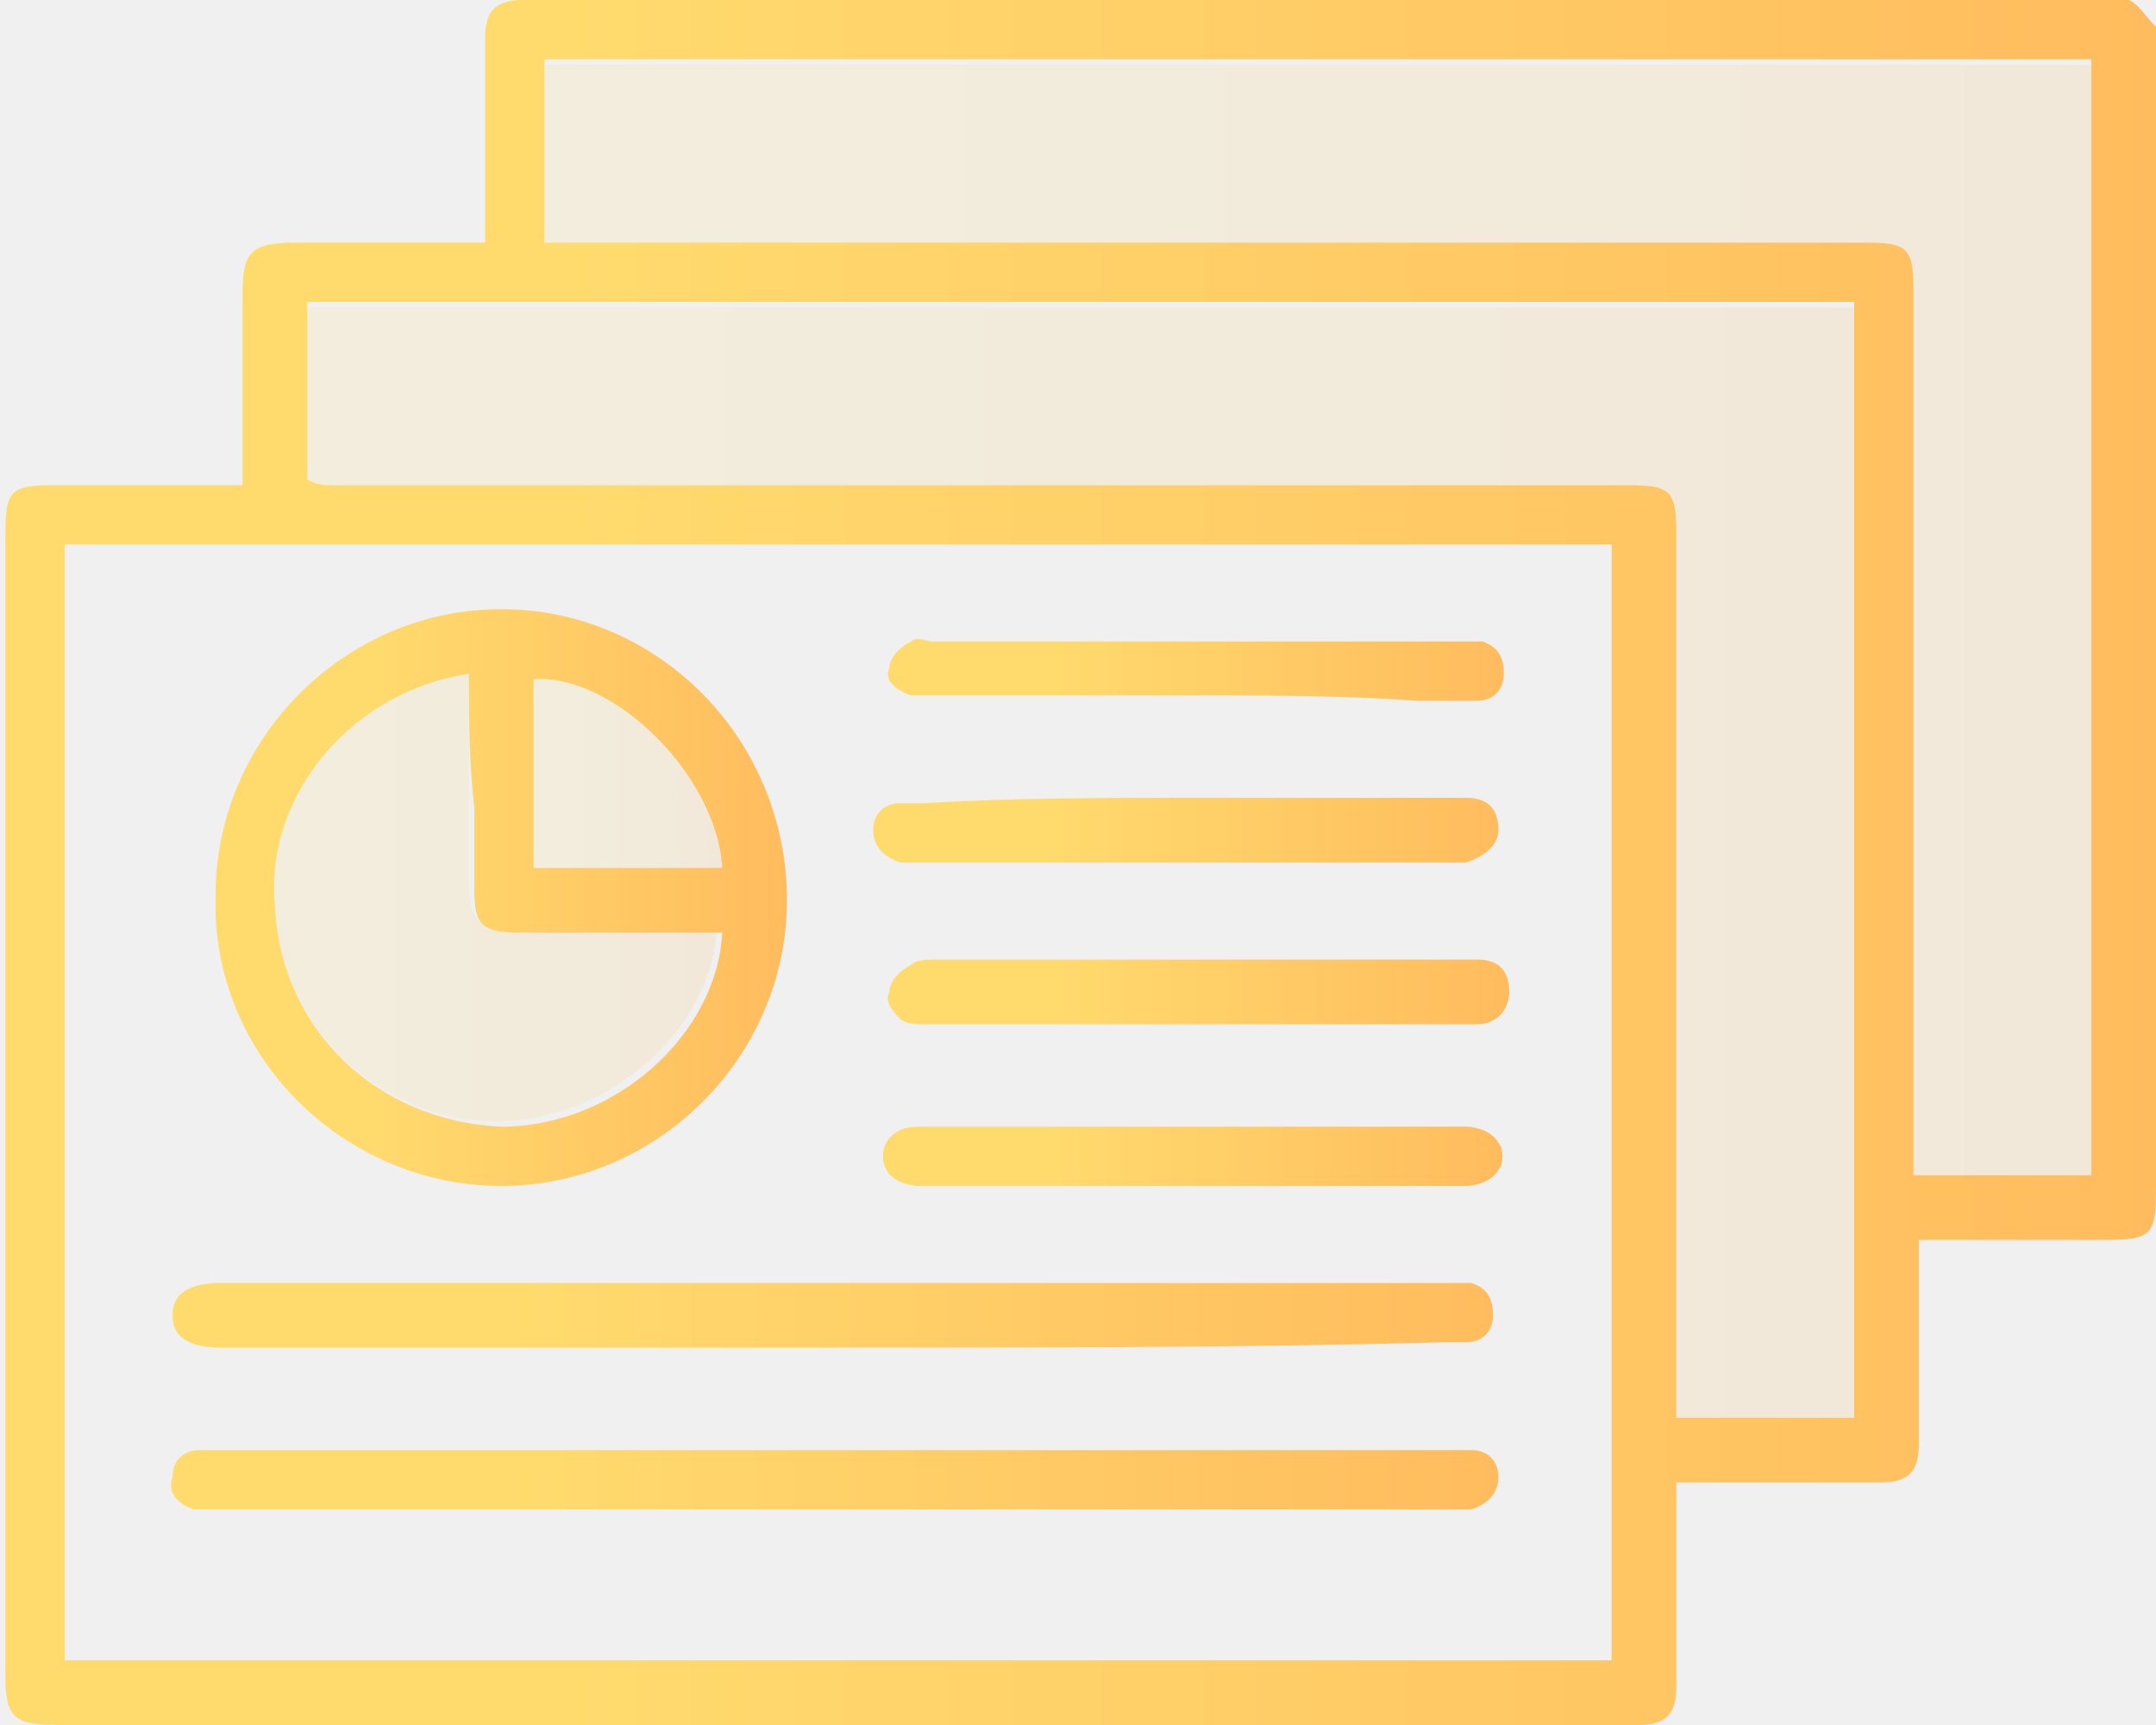
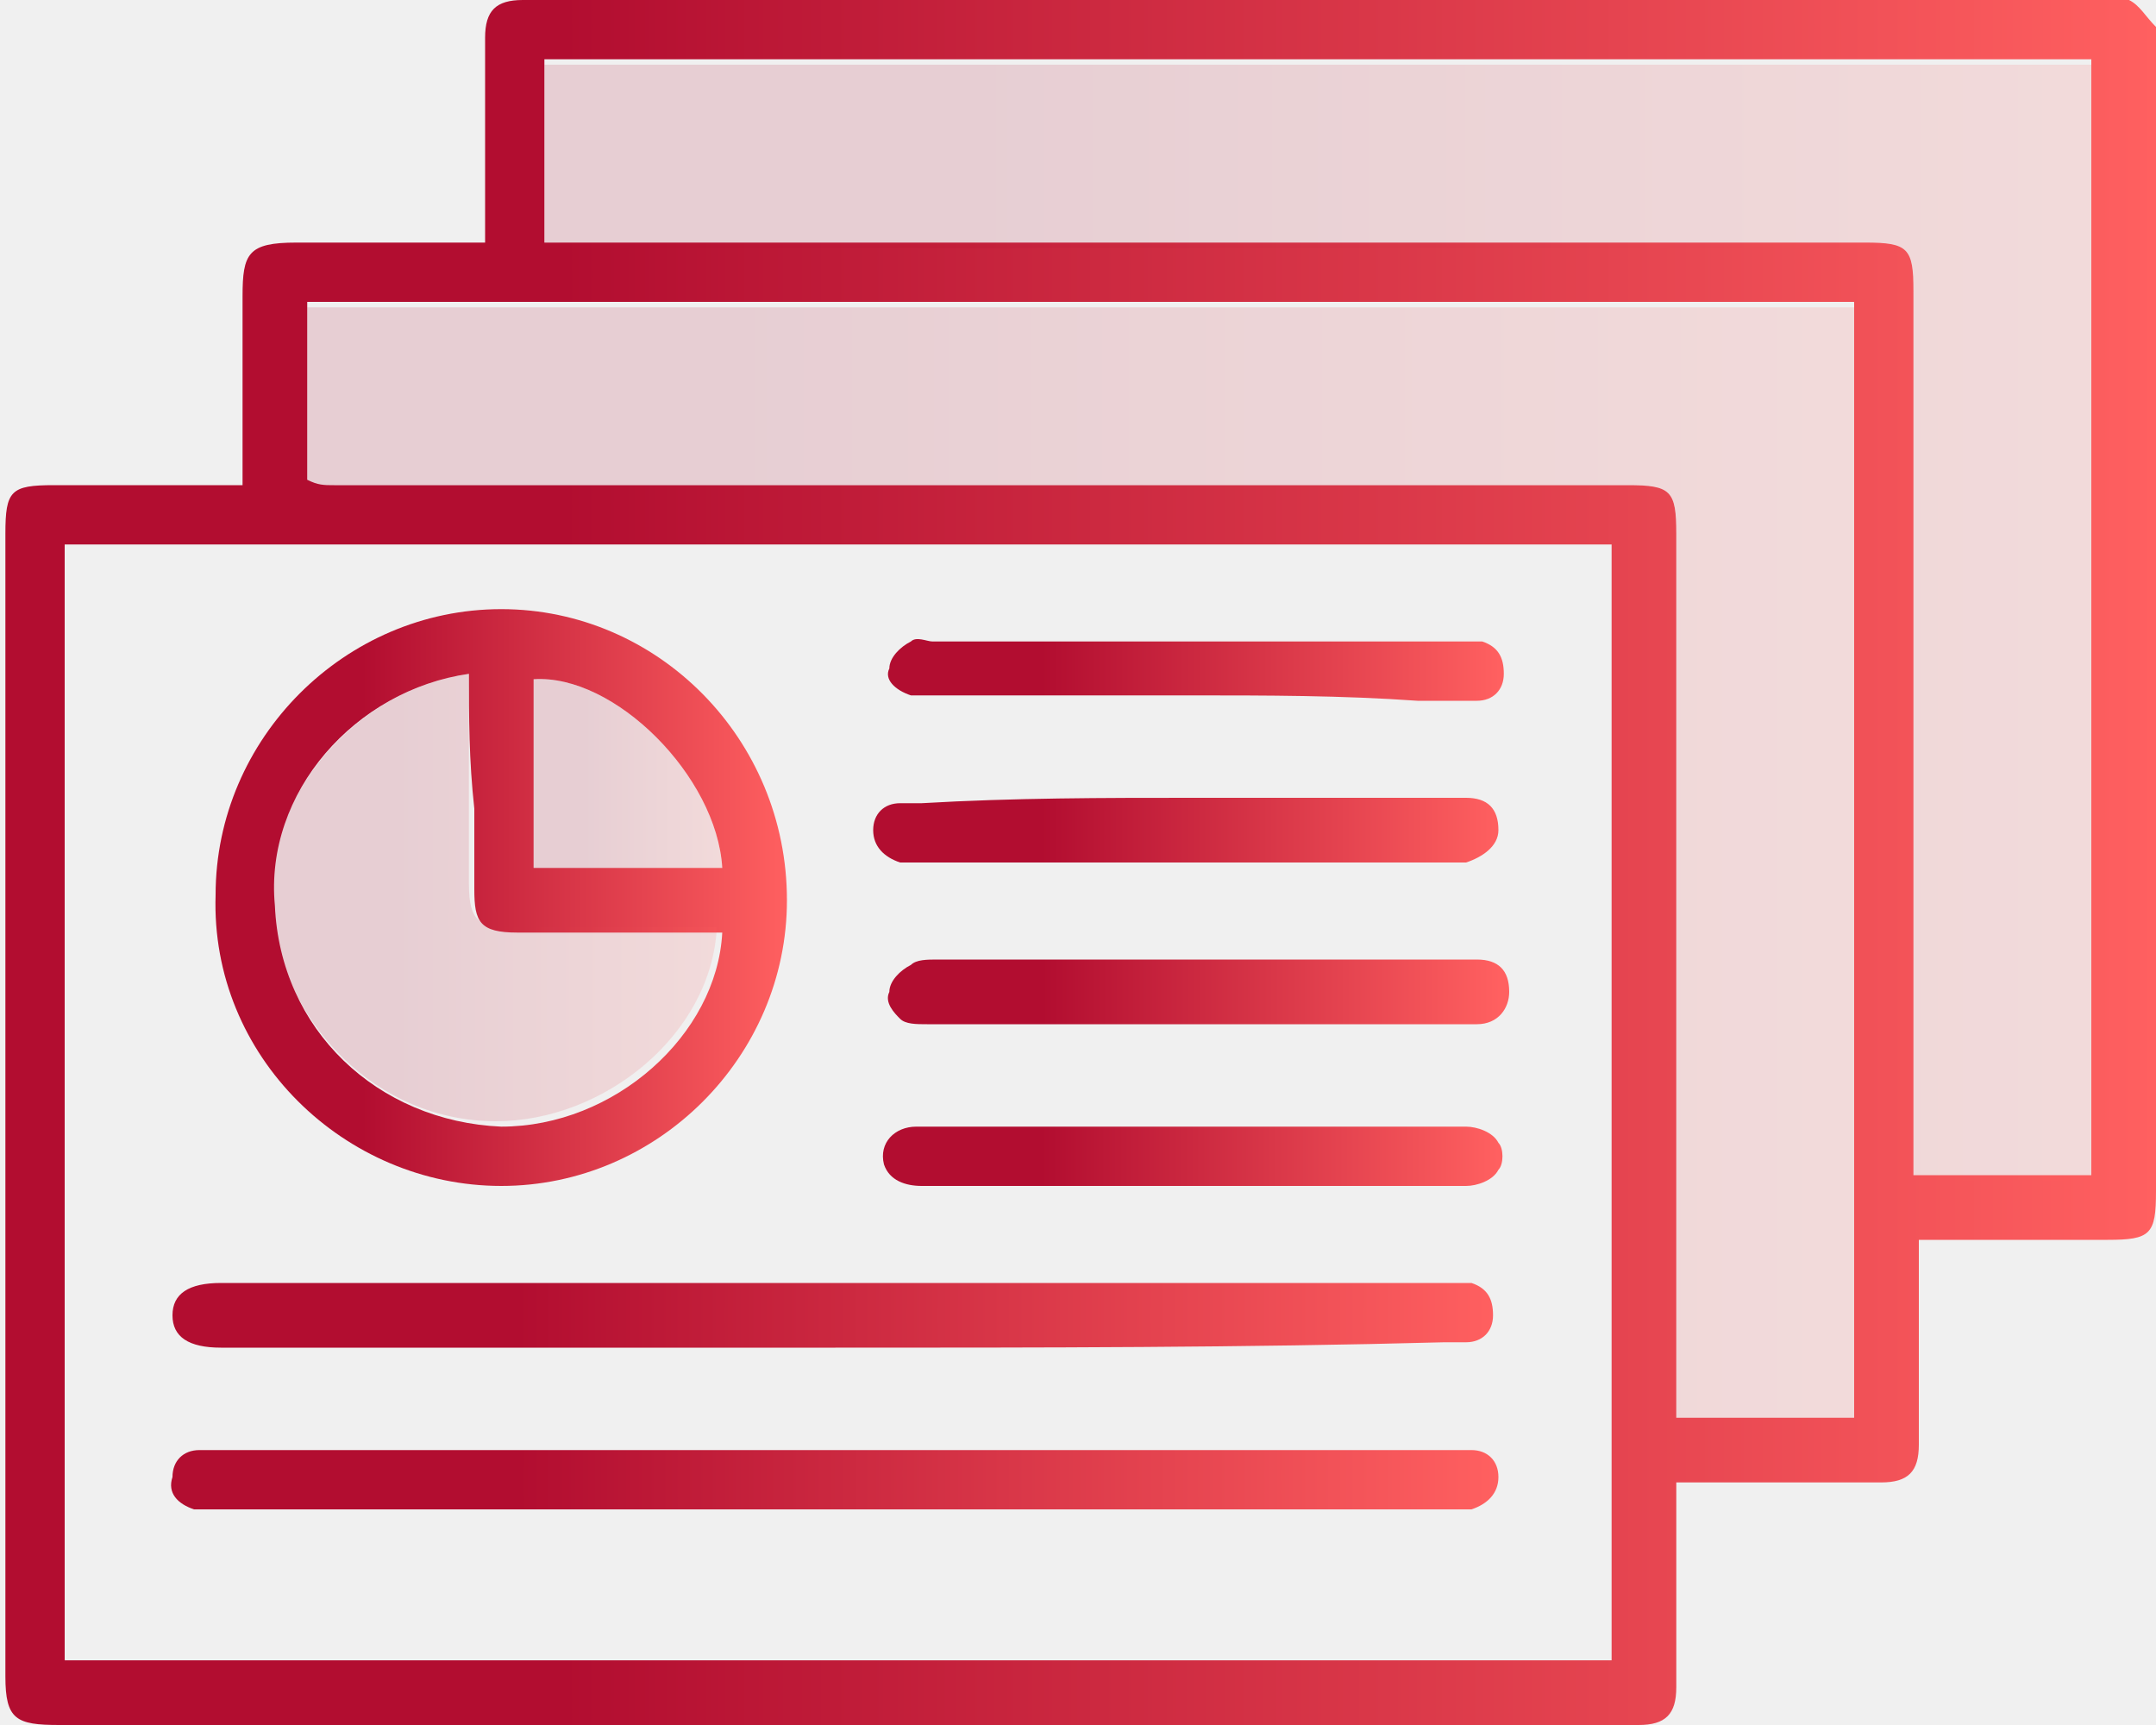
<svg xmlns="http://www.w3.org/2000/svg" version="1.1" id="Layer_1" x="0px" y="0px" viewBox="0 0 40 32" style="enable-background:new 0 0 40 32;" xml:space="preserve">
  <style type="text/css">
	.st0{opacity:0.15;fill-rule:evenodd;clip-rule:evenodd;fill:url(#SVGID_1_);enable-background:new    ;}
	.st1{fill:url(#SVGID_2_);}
	.st2{fill:url(#SVGID_3_);}
	.st3{fill:url(#SVGID_4_);}
	.st4{fill:url(#SVGID_5_);}
	.st5{fill:url(#SVGID_6_);}
	.st6{fill:url(#SVGID_7_);}
	.st7{fill:url(#SVGID_8_);}
	.st8{fill:url(#SVGID_9_);}
	.st9{fill:url(#SVGID_10_);}
	.st10{fill:url(#SVGID_11_);}
- 	.st11{opacity:0.15;fill:url(#SVGID_12_);enable-background:new    ;}
+ 	.st11{opacity:0.15;fill:url(#SVGID_12_);}
	.st12{fill:url(#SVGID_13_);}
- 	.st13{opacity:0.15;fill:url(#SVGID_14_);enable-background:new    ;}
- 	.st14{opacity:0.15;fill:url(#SVGID_15_);enable-background:new    ;}
+ 	.st13{opacity:0.15;fill:url(#SVGID_14_);}
+ 	.st14{opacity:0.15;fill:url(#SVGID_15_);}
	.st15{fill:url(#SVGID_16_);}
	.st16{fill:url(#SVGID_17_);}
	.st17{fill:url(#SVGID_18_);}
	.st18{fill:url(#SVGID_19_);}
	.st19{fill:url(#SVGID_20_);}
	.st20{fill:url(#SVGID_21_);}
	.st21{fill:url(#SVGID_22_);}
	.st22{fill:url(#SVGID_23_);}
	.st23{fill:url(#SVGID_24_);}
- 	.st24{opacity:0.15;fill:url(#SVGID_25_);enable-background:new    ;}
- 	.st25{opacity:0.15;fill:url(#SVGID_26_);enable-background:new    ;}
- 	.st26{opacity:0.15;fill:url(#SVGID_27_);enable-background:new    ;}
+ 	.st24{opacity:0.15;fill:url(#SVGID_25_);}
+ 	.st25{opacity:0.15;fill:url(#SVGID_26_);}
+ 	.st26{opacity:0.15;fill:url(#SVGID_27_);}
	.st27{fill:url(#SVGID_28_);}
	.st28{fill:url(#SVGID_29_);}
- 	.st29{opacity:0.15;fill:url(#SVGID_30_);enable-background:new    ;}
- 	.st30{opacity:0.15;fill:url(#SVGID_31_);enable-background:new    ;}
- 	.st31{opacity:0.15;fill:url(#SVGID_32_);enable-background:new    ;}
- 	.st32{opacity:0.15;fill:url(#SVGID_33_);enable-background:new    ;}
- 	.st33{opacity:0.15;fill:url(#SVGID_34_);enable-background:new    ;}
- 	.st34{opacity:0.15;fill:url(#SVGID_35_);enable-background:new    ;}
- 	.st35{opacity:0.15;fill:url(#SVGID_36_);enable-background:new    ;}
- 	.st36{opacity:0.15;fill:url(#SVGID_37_);enable-background:new    ;}
- 	.st37{opacity:0.15;fill:url(#SVGID_38_);enable-background:new    ;}
+ 	.st29{opacity:0.15;fill:url(#SVGID_30_);}
+ 	.st30{opacity:0.15;fill:url(#SVGID_31_);}
+ 	.st31{opacity:0.15;fill:url(#SVGID_32_);}
+ 	.st32{opacity:0.15;fill:url(#SVGID_33_);}
+ 	.st33{opacity:0.15;fill:url(#SVGID_34_);}
+ 	.st34{opacity:0.15;fill:url(#SVGID_35_);}
+ 	.st35{opacity:0.15;fill:url(#SVGID_36_);}
+ 	.st36{opacity:0.15;fill:url(#SVGID_37_);}
+ 	.st37{opacity:0.15;fill:url(#SVGID_38_);}
	.st38{fill:url(#SVGID_39_);}
- 	.st39{opacity:0.15;fill:url(#SVGID_40_);enable-background:new    ;}
- 	.st40{opacity:0.15;fill:url(#SVGID_41_);enable-background:new    ;}
+ 	.st39{opacity:0.15;fill:url(#SVGID_40_);}
+ 	.st40{opacity:0.15;fill:url(#SVGID_41_);}
	.st41{fill:url(#SVGID_42_);}
	.st42{fill:url(#SVGID_43_);}
	.st43{fill:url(#SVGID_44_);}
	.st44{fill:url(#SVGID_45_);}
	.st45{fill:url(#SVGID_46_);}
	.st46{fill:url(#SVGID_47_);}
	.st47{fill:url(#SVGID_48_);}
- 	.st48{opacity:0.15;fill:url(#SVGID_49_);enable-background:new    ;}
- 	.st49{opacity:0.15;fill:url(#SVGID_50_);enable-background:new    ;}
+ 	.st48{opacity:0.15;fill:url(#SVGID_49_);}
+ 	.st49{opacity:0.15;fill:url(#SVGID_50_);}
	.st50{fill:url(#SVGID_51_);}
	.st51{fill:url(#SVGID_52_);}
	.st52{fill:url(#SVGID_53_);}
	.st53{fill:url(#SVGID_54_);}
- 	.st54{opacity:0.15;fill:url(#SVGID_55_);enable-background:new    ;}
- 	.st55{opacity:0.15;fill:url(#SVGID_56_);enable-background:new    ;}
- 	.st56{opacity:0.15;fill:url(#SVGID_57_);enable-background:new    ;}
- 	.st57{opacity:0.15;fill:url(#SVGID_58_);enable-background:new    ;}
- 	.st58{opacity:0.15;fill:url(#SVGID_59_);enable-background:new    ;}
- 	.st59{opacity:0.15;fill:url(#SVGID_60_);enable-background:new    ;}
- 	.st60{opacity:0.15;fill:url(#SVGID_61_);enable-background:new    ;}
- 	.st61{opacity:0.15;fill:url(#SVGID_62_);enable-background:new    ;}
- 	.st62{opacity:0.15;fill:url(#SVGID_63_);enable-background:new    ;}
- 	.st63{opacity:0.15;fill:url(#SVGID_64_);enable-background:new    ;}
- 	.st64{opacity:0.15;fill:url(#SVGID_65_);enable-background:new    ;}
+ 	.st54{opacity:0.15;fill:url(#SVGID_55_);}
+ 	.st55{opacity:0.15;fill:url(#SVGID_56_);}
+ 	.st56{opacity:0.15;fill:url(#SVGID_57_);}
+ 	.st57{opacity:0.15;fill:url(#SVGID_58_);}
+ 	.st58{opacity:0.15;fill:url(#SVGID_59_);}
+ 	.st59{opacity:0.15;fill:url(#SVGID_60_);}
+ 	.st60{opacity:0.15;fill:url(#SVGID_61_);}
+ 	.st61{opacity:0.15;fill:url(#SVGID_62_);}
+ 	.st62{opacity:0.15;fill:url(#SVGID_63_);}
+ 	.st63{opacity:0.15;fill:url(#SVGID_64_);}
+ 	.st64{opacity:0.15;fill:url(#SVGID_65_);}
	.st65{fill:url(#SVGID_66_);}
	.st66{fill:url(#SVGID_67_);}
	.st67{fill:url(#SVGID_68_);}
	.st68{fill:url(#SVGID_69_);}
	.st69{fill:url(#SVGID_70_);}
	.st70{fill:url(#SVGID_71_);}
	.st71{fill:url(#SVGID_72_);}
	.st72{fill:url(#SVGID_73_);}
	.st73{fill:url(#SVGID_74_);}
	.st74{fill:url(#SVGID_75_);}
	.st75{fill:url(#SVGID_76_);}
	.st76{fill:url(#SVGID_77_);}
	.st77{fill:url(#SVGID_78_);}
	.st78{fill:url(#SVGID_79_);}
- 	.st79{opacity:0.15;fill:url(#SVGID_80_);enable-background:new    ;}
- 	.st80{opacity:0.15;fill:url(#SVGID_81_);enable-background:new    ;}
- 	.st81{opacity:0.15;fill:url(#SVGID_82_);enable-background:new    ;}
- 	.st82{opacity:0.15;fill:url(#SVGID_83_);enable-background:new    ;}
+ 	.st79{opacity:0.15;fill:url(#SVGID_80_);}
+ 	.st80{opacity:0.15;fill:url(#SVGID_81_);}
+ 	.st81{opacity:0.15;fill:url(#SVGID_82_);}
+ 	.st82{opacity:0.15;fill:url(#SVGID_83_);}
	.st83{fill:url(#SVGID_84_);}
	.st84{fill:url(#SVGID_85_);}
	.st85{fill:url(#SVGID_86_);}
	.st86{fill:url(#SVGID_87_);}
	.st87{fill:url(#SVGID_88_);}
	.st88{fill:url(#SVGID_89_);}
	.st89{fill:url(#SVGID_90_);}
	.st90{fill:url(#SVGID_91_);}
	.st91{fill:url(#SVGID_92_);}
	.st92{fill:url(#SVGID_93_);}
	.st93{fill:url(#SVGID_94_);}
- 	.st94{opacity:0.15;fill:url(#SVGID_95_);enable-background:new    ;}
- 	.st95{opacity:0.15;fill:url(#SVGID_96_);enable-background:new    ;}
+ 	.st94{opacity:0.15;fill:url(#SVGID_95_);}
+ 	.st95{opacity:0.15;fill:url(#SVGID_96_);}
	.st96{fill:url(#SVGID_97_);}
	.st97{fill:url(#SVGID_98_);}
- 	.st98{opacity:0.15;fill:url(#SVGID_99_);enable-background:new    ;}
- 	.st99{opacity:0.15;fill:url(#SVGID_100_);enable-background:new    ;}
- 	.st100{opacity:0.15;fill:url(#SVGID_101_);enable-background:new    ;}
- 	.st101{opacity:0.15;fill:url(#SVGID_102_);enable-background:new    ;}
- 	.st102{opacity:0.15;fill:url(#SVGID_103_);enable-background:new    ;}
+ 	.st98{opacity:0.15;fill:url(#SVGID_99_);}
+ 	.st99{opacity:0.15;fill:url(#SVGID_100_);}
+ 	.st100{opacity:0.15;fill:url(#SVGID_101_);}
+ 	.st101{fill:url(#SVGID_102_);}
+ 	.st102{fill:url(#SVGID_103_);}
	.st103{fill:url(#SVGID_104_);}
- 	.st104{fill:url(#SVGID_105_);}
- 	.st105{fill:url(#SVGID_106_);}
- 	.st106{opacity:0.15;fill:url(#SVGID_107_);enable-background:new    ;}
- 	.st107{opacity:0.15;fill:url(#SVGID_108_);enable-background:new    ;}
- 	.st108{opacity:0.15;fill:url(#SVGID_109_);enable-background:new    ;}
+ 	.st104{opacity:0.15;fill:url(#SVGID_105_);}
+ 	.st105{opacity:0.15;fill:url(#SVGID_106_);}
+ 	.st106{opacity:0.15;fill:url(#SVGID_107_);}
+ 	.st107{fill:url(#SVGID_108_);}
+ 	.st108{fill:url(#SVGID_109_);}
+ 	.st109{fill:url(#SVGID_110_);}
+ 	.st110{fill:url(#SVGID_111_);}
+ 	.st111{fill:url(#SVGID_112_);}
+ 	.st112{fill:url(#SVGID_113_);}
+ 	.st113{fill:url(#SVGID_114_);}
+ 	.st114{fill:url(#SVGID_115_);}
+ 	.st115{fill:url(#SVGID_116_);}
+ 	.st116{fill:url(#SVGID_117_);}
+ 	.st117{fill:url(#SVGID_118_);}
+ 	.st118{fill:url(#SVGID_119_);}
+ 	.st119{fill:url(#SVGID_120_);}
+ 	.st120{fill:url(#SVGID_121_);}
+ 	.st121{fill:#1F9BEF;}
+ 	.st122{fill:url(#SVGID_122_);}
+ 	.st123{fill:url(#SVGID_123_);}
+ 	.st124{fill:#FFFFFF;}
+ 	.st125{fill:url(#SVGID_124_);}
+ 	.st126{fill:url(#SVGID_125_);}
+ 	.st127{fill:url(#SVGID_126_);}
+ 	.st128{opacity:0.15;fill:url(#SVGID_127_);enable-background:new    ;}
+ 	.st129{fill:url(#SVGID_128_);}
+ 	.st130{opacity:0.15;fill:url(#SVGID_129_);enable-background:new    ;}
+ 	.st131{opacity:0.15;fill:url(#SVGID_130_);enable-background:new    ;}
+ 	.st132{fill:url(#SVGID_131_);}
+ 	.st133{fill:url(#SVGID_132_);}
+ 	.st134{fill:url(#SVGID_133_);}
+ 	.st135{fill:url(#SVGID_134_);}
+ 	.st136{fill:url(#SVGID_135_);}
+ 	.st137{fill:url(#SVGID_136_);}
+ 	.st138{fill:url(#SVGID_137_);}
+ 	.st139{fill:url(#SVGID_138_);}
+ 	.st140{fill:url(#SVGID_139_);}
+ 	.st141{opacity:0.15;fill:url(#SVGID_140_);enable-background:new    ;}
+ 	.st142{opacity:0.15;fill:url(#SVGID_141_);enable-background:new    ;}
+ 	.st143{opacity:0.15;fill:url(#SVGID_142_);enable-background:new    ;}
+ 	.st144{fill:url(#SVGID_143_);}
+ 	.st145{fill:url(#SVGID_144_);}
+ 	.st146{opacity:0.15;fill:url(#SVGID_145_);enable-background:new    ;}
+ 	.st147{opacity:0.15;fill:url(#SVGID_146_);enable-background:new    ;}
+ 	.st148{opacity:0.15;fill:url(#SVGID_147_);enable-background:new    ;}
+ 	.st149{opacity:0.15;fill:url(#SVGID_148_);enable-background:new    ;}
+ 	.st150{opacity:0.15;fill:url(#SVGID_149_);enable-background:new    ;}
+ 	.st151{opacity:0.15;fill:url(#SVGID_150_);enable-background:new    ;}
+ 	.st152{opacity:0.15;fill:url(#SVGID_151_);enable-background:new    ;}
+ 	.st153{opacity:0.15;fill:url(#SVGID_152_);enable-background:new    ;}
+ 	.st154{opacity:0.15;fill:url(#SVGID_153_);enable-background:new    ;}
+ 	.st155{fill:url(#SVGID_154_);}
+ 	.st156{opacity:0.15;fill:url(#SVGID_155_);enable-background:new    ;}
+ 	.st157{opacity:0.15;fill:url(#SVGID_156_);enable-background:new    ;}
+ 	.st158{fill:url(#SVGID_157_);}
+ 	.st159{fill:url(#SVGID_158_);}
+ 	.st160{fill:url(#SVGID_159_);}
+ 	.st161{fill:url(#SVGID_160_);}
+ 	.st162{fill:url(#SVGID_161_);}
+ 	.st163{fill:url(#SVGID_162_);}
+ 	.st164{fill:url(#SVGID_163_);}
+ 	.st165{opacity:0.15;fill:url(#SVGID_164_);enable-background:new    ;}
+ 	.st166{opacity:0.15;fill:url(#SVGID_165_);enable-background:new    ;}
+ 	.st167{fill:url(#SVGID_166_);}
+ 	.st168{fill:url(#SVGID_167_);}
+ 	.st169{fill:url(#SVGID_168_);}
+ 	.st170{fill:url(#SVGID_169_);}
+ 	.st171{opacity:0.15;fill:url(#SVGID_170_);enable-background:new    ;}
+ 	.st172{opacity:0.15;fill:url(#SVGID_171_);enable-background:new    ;}
+ 	.st173{opacity:0.15;fill:url(#SVGID_172_);enable-background:new    ;}
+ 	.st174{opacity:0.15;fill:url(#SVGID_173_);enable-background:new    ;}
+ 	.st175{opacity:0.15;fill:url(#SVGID_174_);enable-background:new    ;}
+ 	.st176{opacity:0.15;fill:url(#SVGID_175_);enable-background:new    ;}
+ 	.st177{opacity:0.15;fill:url(#SVGID_176_);enable-background:new    ;}
+ 	.st178{opacity:0.15;fill:url(#SVGID_177_);enable-background:new    ;}
+ 	.st179{opacity:0.15;fill:url(#SVGID_178_);enable-background:new    ;}
+ 	.st180{opacity:0.15;fill:url(#SVGID_179_);enable-background:new    ;}
+ 	.st181{opacity:0.15;fill:url(#SVGID_180_);enable-background:new    ;}
+ 	.st182{fill:url(#SVGID_181_);}
+ 	.st183{fill:url(#SVGID_182_);}
+ 	.st184{fill:url(#SVGID_183_);}
+ 	.st185{fill:url(#SVGID_184_);}
+ 	.st186{fill:url(#SVGID_185_);}
+ 	.st187{fill:url(#SVGID_186_);}
+ 	.st188{fill:url(#SVGID_187_);}
+ 	.st189{fill:url(#SVGID_188_);}
+ 	.st190{fill:url(#SVGID_189_);}
+ 	.st191{fill:url(#SVGID_190_);}
+ 	.st192{fill:url(#SVGID_191_);}
+ 	.st193{fill:url(#SVGID_192_);}
+ 	.st194{fill:url(#SVGID_193_);}
+ 	.st195{fill:url(#SVGID_194_);}
+ 	.st196{opacity:0.15;fill:url(#SVGID_195_);enable-background:new    ;}
+ 	.st197{opacity:0.15;fill:url(#SVGID_196_);enable-background:new    ;}
+ 	.st198{opacity:0.15;fill:url(#SVGID_197_);enable-background:new    ;}
+ 	.st199{opacity:0.15;fill:url(#SVGID_198_);enable-background:new    ;}
+ 	.st200{fill:url(#SVGID_199_);}
+ 	.st201{fill:url(#SVGID_200_);}
+ 	.st202{fill:url(#SVGID_201_);}
+ 	.st203{fill:url(#SVGID_202_);}
+ 	.st204{fill:url(#SVGID_203_);}
+ 	.st205{fill:url(#SVGID_204_);}
+ 	.st206{fill:url(#SVGID_205_);}
+ 	.st207{fill:url(#SVGID_206_);}
+ 	.st208{fill:url(#SVGID_207_);}
+ 	.st209{fill:url(#SVGID_208_);}
+ 	.st210{fill:url(#SVGID_209_);}
+ 	.st211{opacity:0.15;fill:url(#SVGID_210_);enable-background:new    ;}
+ 	.st212{opacity:0.15;fill:url(#SVGID_211_);enable-background:new    ;}
+ 	.st213{fill:url(#SVGID_212_);}
+ 	.st214{fill:url(#SVGID_213_);}
+ 	.st215{opacity:0.15;fill:url(#SVGID_214_);enable-background:new    ;}
+ 	.st216{opacity:0.15;fill:url(#SVGID_215_);enable-background:new    ;}
+ 	.st217{opacity:0.15;fill:url(#SVGID_216_);enable-background:new    ;}
+ 	.st218{fill:url(#SVGID_217_);}
+ 	.st219{fill:url(#SVGID_218_);}
+ 	.st220{fill:url(#SVGID_219_);}
+ 	.st221{opacity:0.15;fill:url(#SVGID_220_);enable-background:new    ;}
+ 	.st222{opacity:0.15;fill:url(#SVGID_221_);enable-background:new    ;}
+ 	.st223{opacity:0.15;fill:url(#SVGID_222_);enable-background:new    ;}
+ 	.st224{fill:url(#SVGID_223_);}
+ 	.st225{fill:url(#SVGID_224_);}
+ 	.st226{fill:url(#SVGID_225_);}
+ 	.st227{fill:url(#SVGID_226_);}
+ 	.st228{fill:url(#SVGID_227_);}
+ 	.st229{fill:url(#SVGID_228_);}
+ 	.st230{fill:url(#SVGID_229_);}
+ 	.st231{fill:url(#SVGID_230_);}
+ 	.st232{fill:url(#SVGID_231_);}
+ 	.st233{fill:url(#SVGID_232_);}
+ 	.st234{fill:url(#SVGID_233_);}
+ 	.st235{fill:url(#SVGID_234_);}
+ 	.st236{fill:url(#SVGID_235_);}
+ 	.st237{fill:url(#SVGID_236_);}
+ 	.st238{fill:url(#SVGID_237_);}
+ 	.st239{fill:url(#SVGID_238_);}
+ 	.st240{fill:#141312;}
+ 	.st241{fill:url(#SVGID_239_);}
+ 	.st242{fill:url(#SVGID_240_);}
</style>
  <g>
    <linearGradient id="SVGID_1_" gradientUnits="userSpaceOnUse" x1="7.280565e-02" y1="15.957" x2="40.02" y2="15.957">
-       <stop offset="0.259" style="stop-color:#FFDB6E" />
-       <stop offset="1" style="stop-color:#FFBC5E" />
+       <stop offset="0.259" style="stop-color:#B20D30" />
+       <stop offset="1" style="stop-color:#FF6060" />
    </linearGradient>
    <path style="fill:url(#SVGID_1_);" d="M4.5,9c0-1.2,0-2.4,0-3.5c0-0.8,0.1-1,1-1c1.2,0,2.3,0,3.5,0C9,4.3,9,4.1,9,4   c0-1.1,0-2.2,0-3.3C9,0.2,9.2,0,9.7,0c0.1,0,0.1,0,0.2,0c9.7,0,19.5,0,29.2,0c0.1,0,0.3,0,0.4,0c0.2,0.1,0.3,0.3,0.5,0.5   c0.1,0.1,0,0.3,0,0.4c0,7.1,0,14.1,0,21.2c0,0.8-0.1,0.9-0.9,0.9c-1,0-2.1,0-3.1,0c-0.1,0-0.3,0-0.4,0c0,0.5,0,1,0,1.5   c0,0.8,0,1.5,0,2.3c0,0.5-0.2,0.7-0.7,0.7c-1.1,0-2.2,0-3.3,0c-0.1,0-0.3,0-0.5,0c0,0.4,0,0.8,0,1.2c0,0.9,0,1.7,0,2.6   c0,0.5-0.2,0.7-0.7,0.7c-0.1,0-0.2,0-0.2,0c-9.7,0-19.4,0-29.1,0c-0.8,0-1-0.1-1-0.9c0-7.1,0-14.1,0-21.2C0.1,9.1,0.2,9,1,9   C2.1,9,3.3,9,4.5,9z M1.2,30.8c9.6,0,19.1,0,28.7,0c0-6.9,0-13.8,0-20.7c-9.6,0-19.1,0-28.7,0C1.2,17,1.2,23.9,1.2,30.8z    M34.4,26.3c0-6.9,0-13.8,0-20.7c-9.6,0-19.1,0-28.7,0c0,1.1,0,2.2,0,3.3C5.9,9,6,9,6.2,9c8,0,16,0,24,0c0.8,0,0.9,0.1,0.9,0.9   c0,5.3,0,10.6,0,15.9c0,0.2,0,0.3,0,0.5C32.2,26.3,33.3,26.3,34.4,26.3z M10.1,4.5c0.2,0,0.4,0,0.6,0c8,0,15.9,0,23.9,0   c0.8,0,0.9,0.1,0.9,0.9c0,5.3,0,10.6,0,15.9c0,0.2,0,0.3,0,0.5c1.1,0,2.2,0,3.3,0c0-6.9,0-13.8,0-20.7c-9.6,0-19.1,0-28.7,0   C10.1,2.2,10.1,3.3,10.1,4.5z" />
    <linearGradient id="SVGID_2_" gradientUnits="userSpaceOnUse" x1="5.686" y1="15.967" x2="34.39" y2="15.967">
-       <stop offset="0.259" style="stop-color:#FFDB6E" />
-       <stop offset="1" style="stop-color:#FFBC5E" />
-     </linearGradient>
-     <path style="opacity:0.15;fill:url(#SVGID_2_);enable-background:new    ;" d="M34.4,26.3c-1.1,0-2.2,0-3.3,0c0-0.2,0-0.3,0-0.5   c0-5.3,0-10.6,0-15.9C31.1,9.1,31,9,30.2,9c-8,0-16,0-24,0C6,9,5.9,9,5.7,9c0-1.1,0-2.2,0-3.3c9.6,0,19.1,0,28.7,0   C34.4,12.5,34.4,19.4,34.4,26.3z" />
+       <stop offset="0.259" style="stop-color:#B20D30" />
+       <stop offset="1" style="stop-color:#FF6060" />
+     </linearGradient>
+     <path style="opacity:0.15;fill:url(#SVGID_2_);" d="M34.4,26.3c-1.1,0-2.2,0-3.3,0c0-0.2,0-0.3,0-0.5c0-5.3,0-10.6,0-15.9   C31.1,9.1,31,9,30.2,9c-8,0-16,0-24,0C6,9,5.9,9,5.7,9c0-1.1,0-2.2,0-3.3c9.6,0,19.1,0,28.7,0C34.4,12.5,34.4,19.4,34.4,26.3z" />
    <linearGradient id="SVGID_3_" gradientUnits="userSpaceOnUse" x1="10.141" y1="11.467" x2="38.854" y2="11.467">
-       <stop offset="0.259" style="stop-color:#FFDB6E" />
-       <stop offset="1" style="stop-color:#FFBC5E" />
-     </linearGradient>
-     <path style="opacity:0.15;fill:url(#SVGID_3_);enable-background:new    ;" d="M10.1,4.5c0-1.1,0-2.2,0-3.3c9.6,0,19.1,0,28.7,0   c0,6.9,0,13.8,0,20.7c-1.1,0-2.2,0-3.3,0c0-0.2,0-0.3,0-0.5c0-5.3,0-10.6,0-15.9c0-0.8-0.1-0.9-0.9-0.9c-8,0-15.9,0-23.9,0   C10.5,4.5,10.4,4.5,10.1,4.5z" />
+       <stop offset="0.259" style="stop-color:#B20D30" />
+       <stop offset="1" style="stop-color:#FF6060" />
+     </linearGradient>
+     <path style="opacity:0.15;fill:url(#SVGID_3_);" d="M10.1,4.5c0-1.1,0-2.2,0-3.3c9.6,0,19.1,0,28.7,0c0,6.9,0,13.8,0,20.7   c-1.1,0-2.2,0-3.3,0c0-0.2,0-0.3,0-0.5c0-5.3,0-10.6,0-15.9c0-0.8-0.1-0.9-0.9-0.9c-8,0-15.9,0-23.9,0C10.5,4.5,10.4,4.5,10.1,4.5z   " />
    <linearGradient id="SVGID_4_" gradientUnits="userSpaceOnUse" x1="3.953" y1="16.657" x2="14.629" y2="16.657">
-       <stop offset="0.259" style="stop-color:#FFDB6E" />
-       <stop offset="1" style="stop-color:#FFBC5E" />
+       <stop offset="0.259" style="stop-color:#B20D30" />
+       <stop offset="1" style="stop-color:#FF6060" />
    </linearGradient>
    <path class="st3" d="M9.3,22c-2.9,0-5.4-2.4-5.3-5.4c0-2.9,2.4-5.3,5.3-5.3c2.9,0,5.3,2.4,5.3,5.4C14.6,19.6,12.2,22,9.3,22z    M8.7,12.5c-2.1,0.3-3.8,2.2-3.6,4.3c0.1,2.3,1.9,4,4.2,4.1c2.1,0,4-1.7,4.1-3.6c-0.1,0-0.3,0-0.4,0c-1.1,0-2.3,0-3.4,0   c-0.7,0-0.8-0.2-0.8-0.8c0-0.5,0-1,0-1.5C8.7,14.1,8.7,13.3,8.7,12.5z M13.4,16.1c-0.1-1.7-2-3.6-3.5-3.5c0,1.2,0,2.3,0,3.5   C11.1,16.1,12.2,16.1,13.4,16.1z" />
    <linearGradient id="SVGID_5_" gradientUnits="userSpaceOnUse" x1="3.231" y1="24.439" x2="27.834" y2="24.439">
-       <stop offset="0.259" style="stop-color:#FFDB6E" />
-       <stop offset="1" style="stop-color:#FFBC5E" />
+       <stop offset="0.259" style="stop-color:#B20D30" />
+       <stop offset="1" style="stop-color:#FF6060" />
    </linearGradient>
    <path class="st4" d="M15.5,25c-3.8,0-7.6,0-11.4,0c-0.6,0-0.9-0.2-0.9-0.6c0-0.4,0.3-0.6,0.9-0.6c7.6,0,15.2,0,22.7,0   c0.2,0,0.3,0,0.5,0c0.3,0.1,0.4,0.3,0.4,0.6c0,0.3-0.2,0.5-0.5,0.5c-0.1,0-0.3,0-0.4,0C23.1,25,19.3,25,15.5,25z" />
    <linearGradient id="SVGID_6_" gradientUnits="userSpaceOnUse" x1="3.237" y1="27.468" x2="27.834" y2="27.468">
-       <stop offset="0.259" style="stop-color:#FFDB6E" />
-       <stop offset="1" style="stop-color:#FFBC5E" />
+       <stop offset="0.259" style="stop-color:#B20D30" />
+       <stop offset="1" style="stop-color:#FF6060" />
    </linearGradient>
    <path class="st5" d="M15.5,26.9c3.8,0,7.6,0,11.4,0c0.1,0,0.2,0,0.4,0c0.3,0,0.5,0.2,0.5,0.5c0,0.3-0.2,0.5-0.5,0.6   c-0.1,0-0.3,0-0.4,0c-7.6,0-15.3,0-22.9,0c-0.1,0-0.3,0-0.4,0c-0.3-0.1-0.5-0.3-0.4-0.6c0-0.3,0.2-0.5,0.5-0.5c0.1,0,0.2,0,0.4,0   C7.9,26.9,11.7,26.9,15.5,26.9z" />
    <linearGradient id="SVGID_7_" gradientUnits="userSpaceOnUse" x1="16.364" y1="18.4" x2="27.84" y2="18.4">
-       <stop offset="0.259" style="stop-color:#FFDB6E" />
-       <stop offset="1" style="stop-color:#FFBC5E" />
+       <stop offset="0.259" style="stop-color:#B20D30" />
+       <stop offset="1" style="stop-color:#FF6060" />
    </linearGradient>
    <path class="st6" d="M22.1,19c-1.6,0-3.3,0-4.9,0c-0.2,0-0.4,0-0.5-0.1c-0.1-0.1-0.3-0.3-0.2-0.5c0-0.2,0.2-0.4,0.4-0.5   c0.1-0.1,0.3-0.1,0.5-0.1c3.3,0,6.5,0,9.8,0c0.1,0,0.2,0,0.2,0c0.4,0,0.6,0.2,0.6,0.6c0,0.3-0.2,0.6-0.6,0.6c-1.4,0-2.8,0-4.2,0   C22.7,19,22.4,19,22.1,19z" />
    <linearGradient id="SVGID_8_" gradientUnits="userSpaceOnUse" x1="16.355" y1="12.36" x2="27.834" y2="12.36">
-       <stop offset="0.259" style="stop-color:#FFDB6E" />
-       <stop offset="1" style="stop-color:#FFBC5E" />
+       <stop offset="0.259" style="stop-color:#B20D30" />
+       <stop offset="1" style="stop-color:#FF6060" />
    </linearGradient>
    <path class="st7" d="M22.1,12.9c-1.6,0-3.2,0-4.8,0c-0.1,0-0.3,0-0.4,0c-0.3-0.1-0.5-0.3-0.4-0.5c0-0.2,0.2-0.4,0.4-0.5   c0.1-0.1,0.3,0,0.4,0c3.3,0,6.5,0,9.8,0c0.1,0,0.3,0,0.4,0c0.3,0.1,0.4,0.3,0.4,0.6c0,0.3-0.2,0.5-0.5,0.5c-0.4,0-0.7,0-1.1,0   C24.9,12.9,23.5,12.9,22.1,12.9z" />
    <linearGradient id="SVGID_9_" gradientUnits="userSpaceOnUse" x1="16.347" y1="15.39" x2="27.839" y2="15.39">
-       <stop offset="0.259" style="stop-color:#FFDB6E" />
-       <stop offset="1" style="stop-color:#FFBC5E" />
+       <stop offset="0.259" style="stop-color:#B20D30" />
+       <stop offset="1" style="stop-color:#FF6060" />
    </linearGradient>
    <path class="st8" d="M22.1,14.8c1.7,0,3.4,0,5.1,0c0.4,0,0.6,0.2,0.6,0.6c0,0.3-0.3,0.5-0.6,0.6c-0.1,0-0.2,0-0.3,0   c-1.4,0-2.7,0-4.1,0c-1.9,0-3.8,0-5.7,0c-0.1,0-0.3,0-0.4,0c-0.3-0.1-0.5-0.3-0.5-0.6c0-0.3,0.2-0.5,0.5-0.5c0.1,0,0.2,0,0.4,0   C18.8,14.8,20.5,14.8,22.1,14.8z" />
    <linearGradient id="SVGID_10_" gradientUnits="userSpaceOnUse" x1="16.338" y1="21.428" x2="27.808" y2="21.428">
-       <stop offset="0.259" style="stop-color:#FFDB6E" />
-       <stop offset="1" style="stop-color:#FFBC5E" />
+       <stop offset="0.259" style="stop-color:#B20D30" />
+       <stop offset="1" style="stop-color:#FF6060" />
    </linearGradient>
    <path class="st9" d="M22.1,20.9c1.7,0,3.4,0,5.1,0c0.2,0,0.5,0.1,0.6,0.3c0.1,0.1,0.1,0.4,0,0.5c-0.1,0.2-0.4,0.3-0.6,0.3   c-1.8,0-3.6,0-5.4,0c-1.6,0-3.1,0-4.7,0c-0.3,0-0.6-0.1-0.7-0.4c-0.1-0.4,0.2-0.7,0.6-0.7C18.7,20.9,20.4,20.9,22.1,20.9z" />
    <linearGradient id="SVGID_11_" gradientUnits="userSpaceOnUse" x1="5.086" y1="16.69" x2="13.421" y2="16.69">
-       <stop offset="0.259" style="stop-color:#FFDB6E" />
-       <stop offset="1" style="stop-color:#FFBC5E" />
-     </linearGradient>
-     <path style="opacity:0.15;fill:url(#SVGID_11_);enable-background:new    ;" d="M8.7,12.5c0,0.8,0,1.6,0,2.4c0,0.5,0,1,0,1.5   c0,0.7,0.2,0.8,0.8,0.8c1.1,0,2.3,0,3.4,0c0.1,0,0.3,0,0.4,0c-0.1,2-2.1,3.6-4.1,3.6c-2.2,0-4-1.8-4.2-4.1   C5,14.7,6.6,12.8,8.7,12.5z" />
+       <stop offset="0.259" style="stop-color:#B20D30" />
+       <stop offset="1" style="stop-color:#FF6060" />
+     </linearGradient>
+     <path style="opacity:0.15;fill:url(#SVGID_11_);" d="M8.7,12.5c0,0.8,0,1.6,0,2.4c0,0.5,0,1,0,1.5c0,0.7,0.2,0.8,0.8,0.8   c1.1,0,2.3,0,3.4,0c0.1,0,0.3,0,0.4,0c-0.1,2-2.1,3.6-4.1,3.6c-2.2,0-4-1.8-4.2-4.1C5,14.7,6.6,12.8,8.7,12.5z" />
    <linearGradient id="SVGID_12_" gradientUnits="userSpaceOnUse" x1="9.881" y1="14.312" x2="13.413" y2="14.312">
-       <stop offset="0.259" style="stop-color:#FFDB6E" />
-       <stop offset="1" style="stop-color:#FFBC5E" />
+       <stop offset="0.259" style="stop-color:#B20D30" />
+       <stop offset="1" style="stop-color:#FF6060" />
    </linearGradient>
    <path class="st11" d="M13.4,16.1c-1.2,0-2.3,0-3.5,0c0-1.2,0-2.3,0-3.5C11.4,12.5,13.3,14.4,13.4,16.1z" />
  </g>
</svg>
